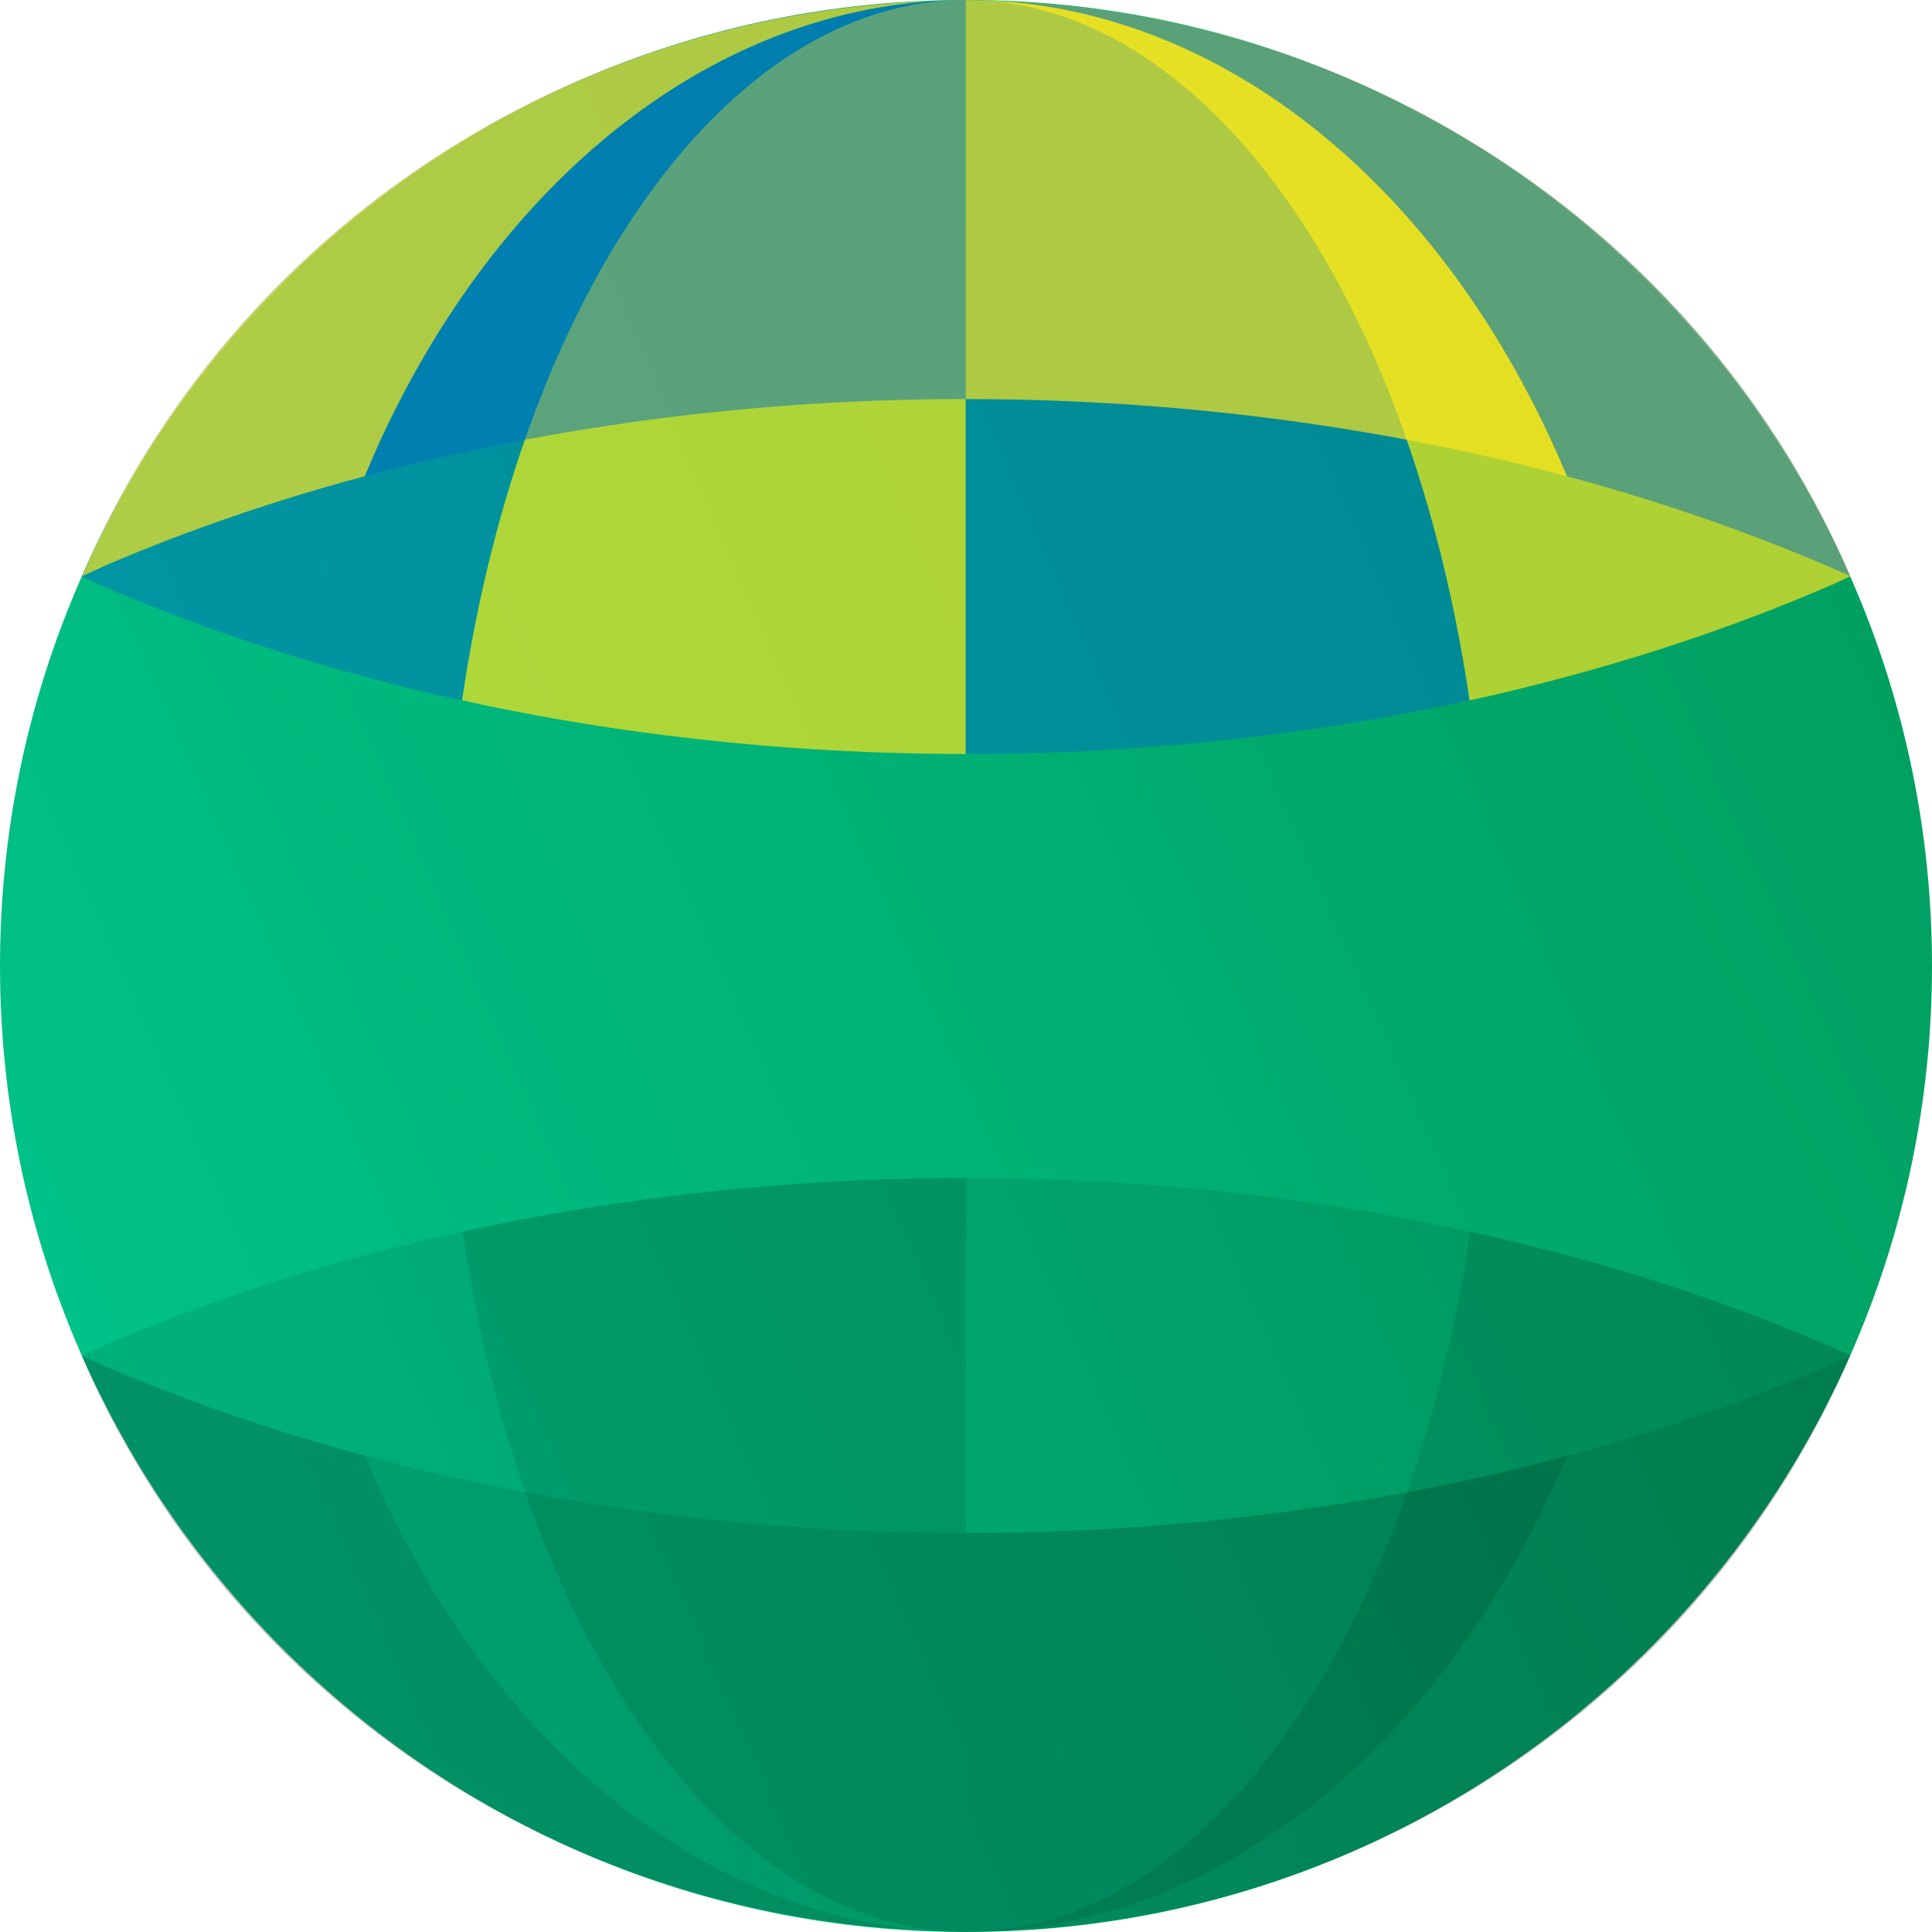
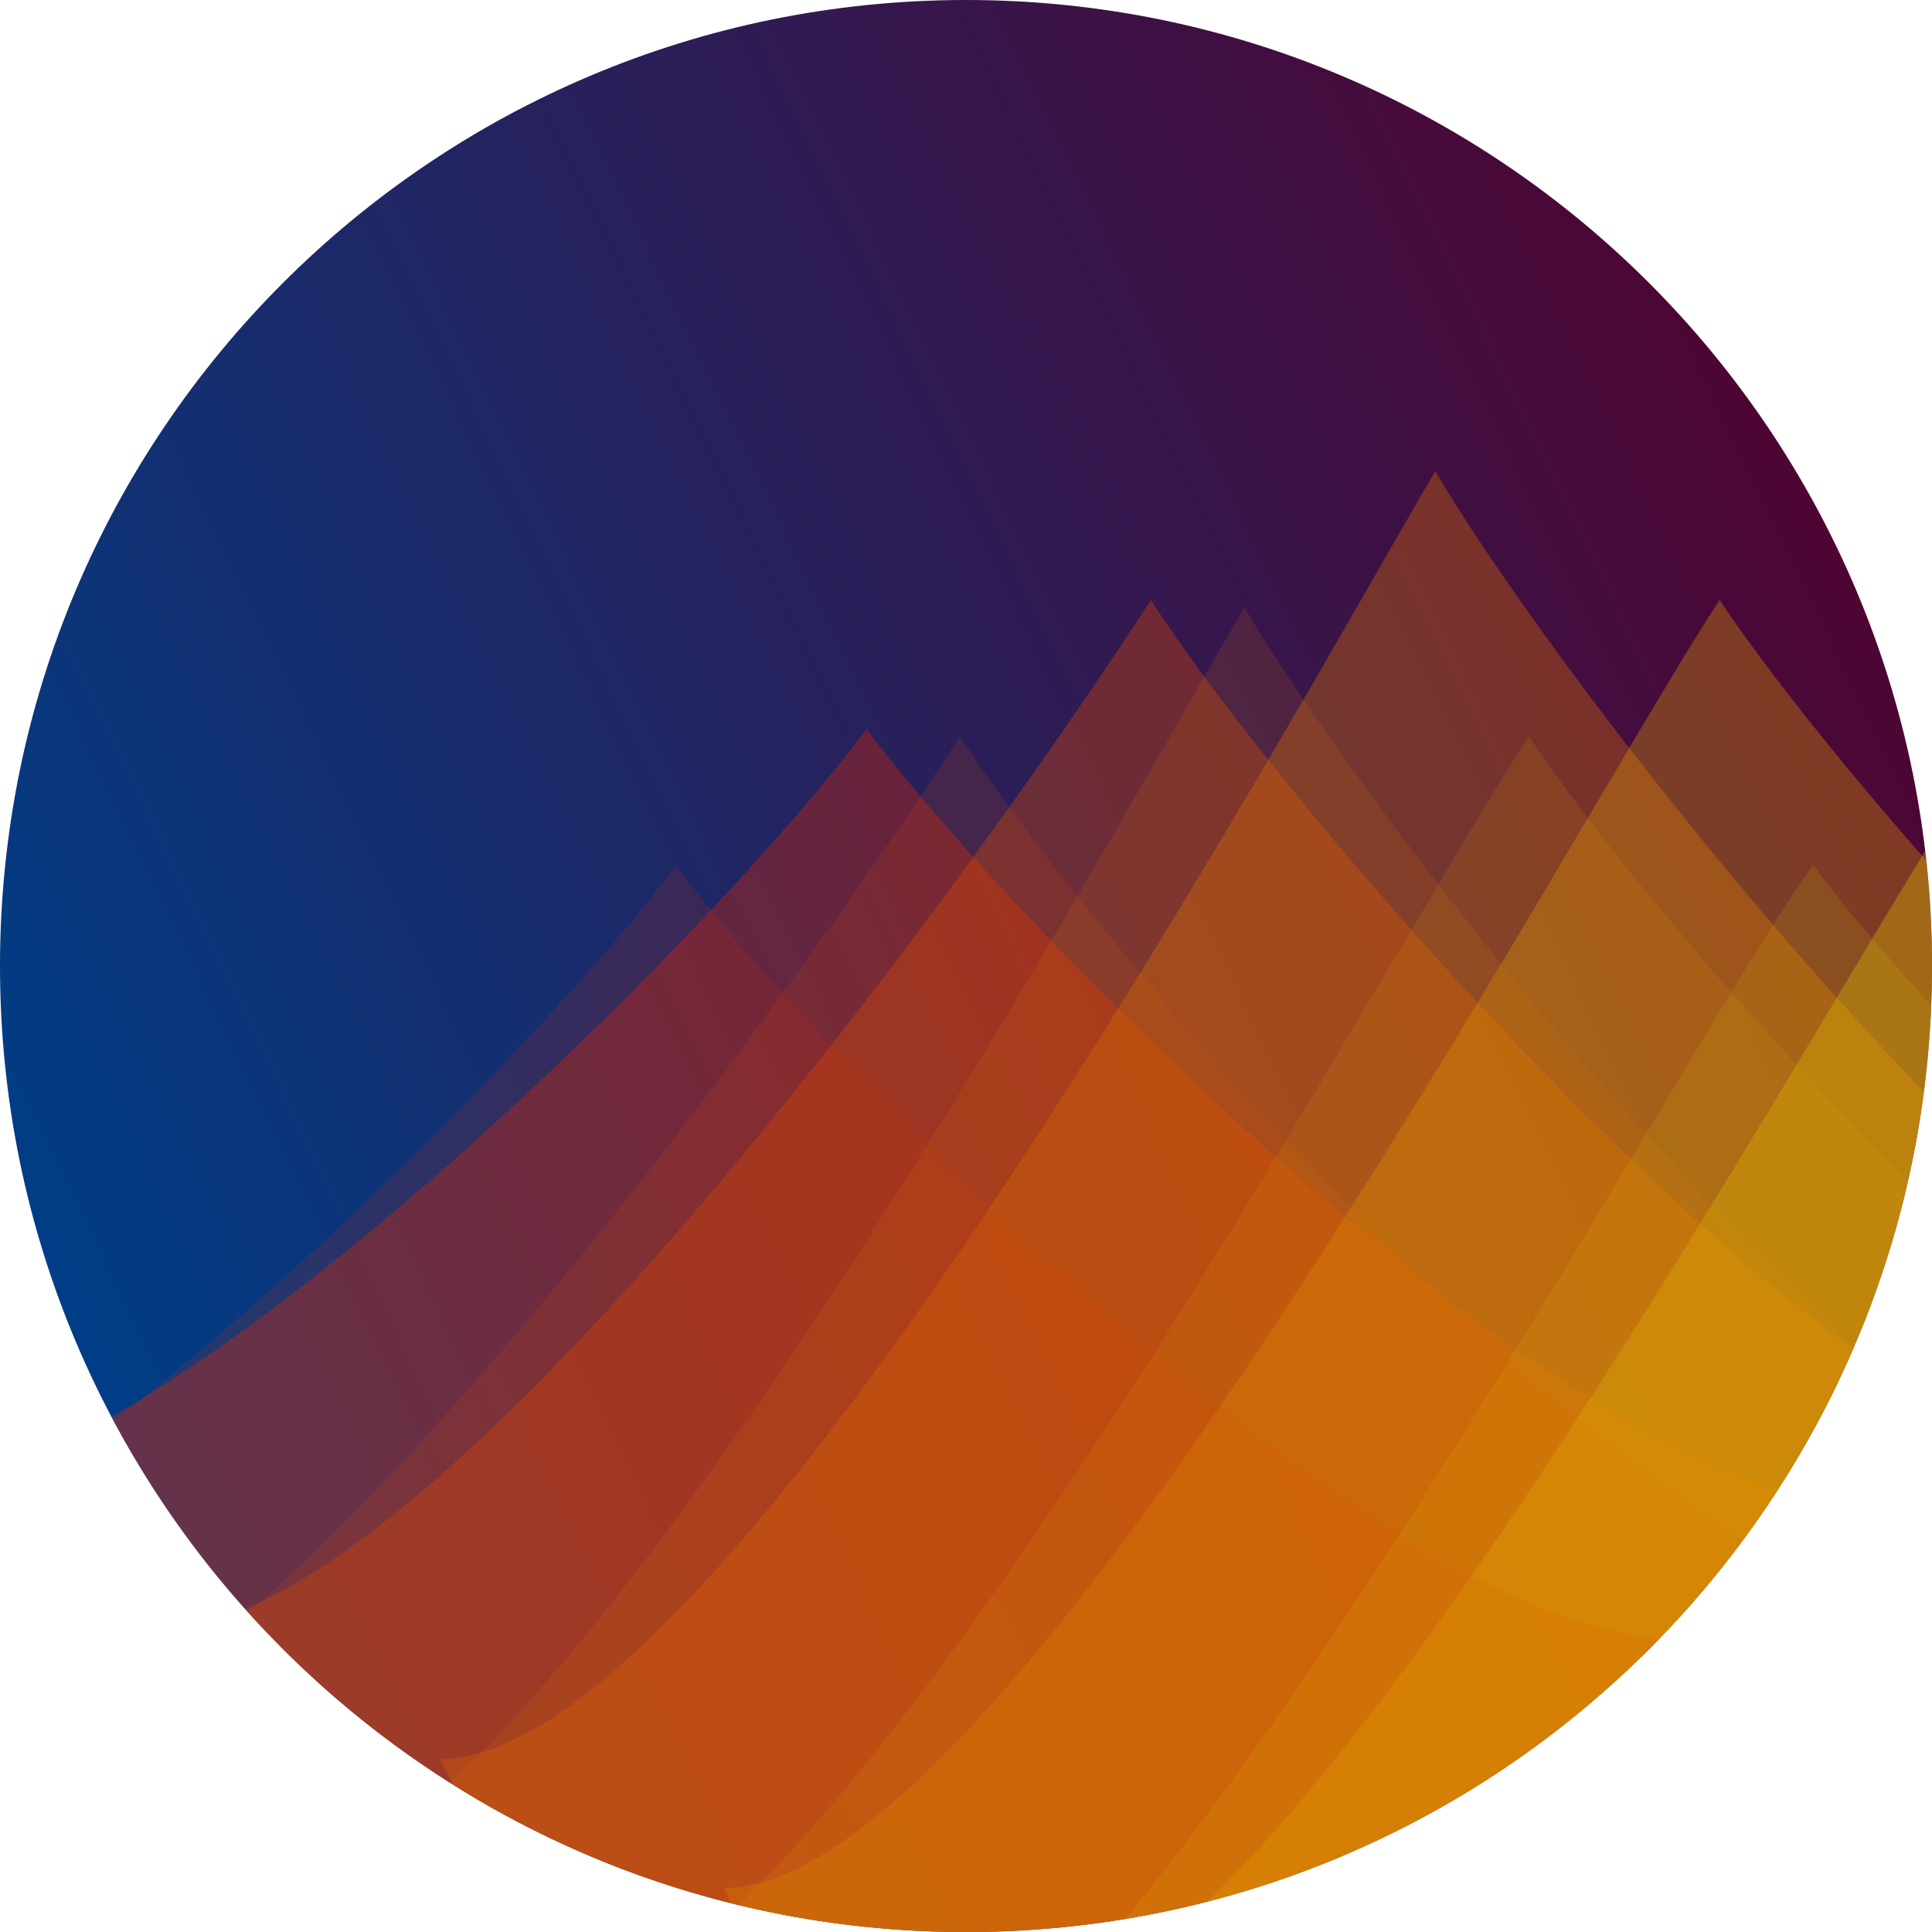
<svg xmlns="http://www.w3.org/2000/svg" xmlns:xlink="http://www.w3.org/1999/xlink" width="120mm" height="120mm" viewBox="0 0 120 120" version="1.1" id="svg5">
  <defs id="defs2">
-     <linearGradient id="linearGradient1748">
-       <stop style="stop-color:#00c187;stop-opacity:1;" offset="0" id="stop1744" />
-       <stop style="stop-color:#00a061;stop-opacity:1;" offset="1" id="stop1746" />
+     <linearGradient id="linearGradient1705">
+       <stop style="stop-color:#003d86;stop-opacity:1;" offset="0" id="stop1701" />
+       <stop style="stop-color:#55002b;stop-opacity:1;" offset="1" id="stop1703" />
    </linearGradient>
-     <linearGradient xlink:href="#linearGradient1748" id="linearGradient1742" x1="43.891" y1="141.556" x2="136.939" y2="100.569" gradientUnits="userSpaceOnUse" />
+     <linearGradient xlink:href="#linearGradient1705" id="linearGradient1707" x1="13.336" y1="150.537" x2="160" y2="79.453" gradientUnits="userSpaceOnUse" />
+     <clipPath clipPathUnits="userSpaceOnUse" id="clipPath4278">
+       <circle style="fill:none;fill-opacity:1;stroke:#000000;stroke-width:0.016;stroke-opacity:1;stop-color:#000000" id="circle4280" cx="85" cy="128.417" r="75" />
+     </clipPath>
  </defs>
-   <g id="layer1" transform="translate(-30.01286,-61.25107)">
-     <g id="g1866" transform="matrix(1.170515,0,0,1.170514,-15.34852,-20.67504)">
-       <circle style="fill:url(#linearGradient1742);fill-opacity:1;stroke:none;stroke-width:0.049;stroke-dasharray:none;stroke-opacity:1;stop-color:#000000" id="path1456" cx="90.013" cy="121.251" r="51.259" />
-       <path id="path1396" style="opacity:1;fill:#ffe61c;fill-opacity:0.681;stroke:none;stroke-width:0.035;stroke-dasharray:none;stroke-opacity:1;stop-color:#000000" d="m 116.73,107.157 a 80,49.467 0 0 0 0.06,-0.012 80,49.467 0 0 0 5.082,-1.239 80,49.467 0 0 0 4.933,-1.451 80,49.467 0 0 0 4.761,-1.656 80,49.467 0 0 0 4.568,-1.853 80,49.467 0 0 0 0.805,-0.377 50.947,50 0 0 0 -45.733,-30.53 27.658,50.009 0 0 1 0.603,0.059 27.658,50.009 0 0 1 0.602,0.083 27.658,50.009 0 0 1 0.6,0.107 27.658,50.009 0 0 1 0.599,0.131 27.658,50.009 0 0 1 0.597,0.154 27.658,50.009 0 0 1 0.595,0.178 27.658,50.009 0 0 1 0.593,0.201 27.658,50.009 0 0 1 0.591,0.225 27.658,50.009 0 0 1 0.588,0.248 27.658,50.009 0 0 1 0.584,0.271 27.658,50.009 0 0 1 0.581,0.294 27.658,50.009 0 0 1 0.577,0.317 27.658,50.009 0 0 1 0.574,0.339 27.658,50.009 0 0 1 0.569,0.362 27.658,50.009 0 0 1 0.565,0.384 27.658,50.009 0 0 1 0.56,0.407 27.658,50.009 0 0 1 0.555,0.428 27.658,50.009 0 0 1 0.55,0.451 27.658,50.009 0 0 1 0.544,0.472 27.658,50.009 0 0 1 0.538,0.493 27.658,50.009 0 0 1 0.532,0.514 27.658,50.009 0 0 1 0.526,0.535 27.658,50.009 0 0 1 0.519,0.556 27.658,50.009 0 0 1 0.513,0.576 27.658,50.009 0 0 1 0.505,0.596 27.658,50.009 0 0 1 0.498,0.616 27.658,50.009 0 0 1 0.49,0.636 27.658,50.009 0 0 1 0.483,0.654 27.658,50.009 0 0 1 0.474,0.674 27.658,50.009 0 0 1 0.467,0.692 27.658,50.009 0 0 1 0.458,0.711 27.658,50.009 0 0 1 0.449,0.728 27.658,50.009 0 0 1 0.441,0.746 27.658,50.009 0 0 1 0.431,0.763 27.658,50.009 0 0 1 0.422,0.78 27.658,50.009 0 0 1 0.412,0.796 27.658,50.009 0 0 1 0.403,0.812 27.658,50.009 0 0 1 0.393,0.828 27.658,50.009 0 0 1 0.382,0.843 27.658,50.009 0 0 1 0.373,0.858 27.658,50.009 0 0 1 0.362,0.873 27.658,50.009 0 0 1 0.351,0.887 27.658,50.009 0 0 1 0.341,0.9 27.658,50.009 0 0 1 0.33,0.914 27.658,50.009 0 0 1 0.319,0.927 27.658,50.009 0 0 1 0.307,0.939 27.658,50.009 0 0 1 0.296,0.951 27.658,50.009 0 0 1 0.285,0.962 27.658,50.009 0 0 1 0.273,0.973 27.658,50.009 0 0 1 0.261,0.983 27.658,50.009 0 0 1 0.249,0.994 27.658,50.009 0 0 1 0.237,1.004 27.658,50.009 0 0 1 0.225,1.012 27.658,50.009 0 0 1 0.213,1.021 27.658,50.009 0 0 1 0.2,1.029 27.658,50.009 0 0 1 0.188,1.037 27.658,50.009 0 0 1 0.175,1.044 27.658,50.009 0 0 1 0.163,1.051 27.658,50.009 0 0 1 0.014,0.1 z" />
-       <path id="path1401" style="opacity:1;fill:#006dc5;fill-opacity:0.482;stroke:none;stroke-width:0.035;stroke-dasharray:none;stroke-opacity:1;stop-color:#000000" d="m 89.644,70.013 a 50.947,50 0 0 0 -46.557,30.569 80,49.467 0 0 0 0.778,0.365 80,49.467 0 0 0 4.568,1.853 80,49.467 0 0 0 4.762,1.656 80,49.467 0 0 0 4.933,1.451 80,49.467 0 0 0 5.081,1.239 80,49.467 0 0 0 0.063,0.013 27.658,50.009 0 0 1 0.013,-0.1 27.658,50.009 0 0 1 0.525,-3.132 27.658,50.009 0 0 1 0.638,-3.063 27.658,50.009 0 0 1 0.747,-2.981 27.658,50.009 0 0 1 0.853,-2.886 27.658,50.009 0 0 1 0.955,-2.779 27.658,50.009 0 0 1 1.054,-2.66 27.658,50.009 0 0 1 1.148,-2.53 27.658,50.009 0 0 1 1.237,-2.388 27.658,50.009 0 0 1 1.321,-2.237 27.658,50.009 0 0 1 1.399,-2.076 27.658,50.009 0 0 1 1.471,-1.906 27.658,50.009 0 0 1 1.537,-1.728 27.658,50.009 0 0 1 1.596,-1.543 27.658,50.009 0 0 1 1.648,-1.351 27.658,50.009 0 0 1 1.694,-1.153 27.658,50.009 0 0 1 1.732,-0.95 27.658,50.009 0 0 1 1.763,-0.743 27.658,50.009 0 0 1 1.786,-0.533 27.658,50.009 0 0 1 1.801,-0.321 27.658,50.009 0 0 1 1.453,-0.086 z" />
-       <path id="path1257" style="opacity:1;fill:#ffe61c;fill-opacity:0.681;stroke:none;stroke-width:0.035;stroke-dasharray:none;stroke-opacity:1;stop-color:#000000" d="m 90,69.992 a 27.658,50.009 0 0 0 -26.726,37.151 80,49.467 0 0 0 1.181,0.268 80,49.467 0 0 0 4.142,0.787 80,49.467 0 0 0 4.205,0.646 80,49.467 0 0 0 4.255,0.505 80,49.467 0 0 0 4.293,0.362 80,49.467 0 0 0 4.319,0.217 80,49.467 0 0 0 4.331,0.073 80,49.467 0 0 0 5.17e-4,0 z" />
-       <path id="path1285" style="opacity:1;fill:#006dc5;fill-opacity:0.482;stroke:none;stroke-width:0.035;stroke-dasharray:none;stroke-opacity:1;stop-color:#000000" d="m 90,69.992 v 40.009 a 80,49.467 0 0 0 4.33,-0.073 80,49.467 0 0 0 4.319,-0.217 80,49.467 0 0 0 4.293,-0.362 80,49.467 0 0 0 4.255,-0.505 80,49.467 0 0 0 4.205,-0.646 80,49.467 0 0 0 4.142,-0.787 80,49.467 0 0 0 1.182,-0.269 27.658,50.009 0 0 0 -26.725,-37.151 z" />
-       <path id="path1344" style="opacity:1;fill:#006dc5;fill-opacity:0.482;stroke:none;stroke-width:0.035;stroke-dasharray:none;stroke-opacity:1;stop-color:#000000" d="m 121.901,95.264 a 80,49.384 0 0 1 1.332,0.365 80,49.384 0 0 1 1.477,0.428 80,49.384 0 0 1 1.463,0.446 80,49.384 0 0 1 1.448,0.465 80,49.384 0 0 1 1.432,0.483 80,49.384 0 0 1 1.416,0.501 80,49.384 0 0 1 1.399,0.518 80,49.384 0 0 1 1.382,0.536 80,49.384 0 0 1 1.364,0.553 80,49.384 0 0 1 1.345,0.57 80,49.384 0 0 1 0.975,0.432 50.947,50 0 0 0 -45.1,-30.499 36.708,50.003 0 0 1 0.533,0.039 36.708,50.003 0 0 1 0.788,0.081 36.708,50.003 0 0 1 0.786,0.104 36.708,50.003 0 0 1 0.784,0.127 36.708,50.003 0 0 1 0.782,0.15 36.708,50.003 0 0 1 0.779,0.173 36.708,50.003 0 0 1 0.777,0.196 36.708,50.003 0 0 1 0.774,0.219 36.708,50.003 0 0 1 0.77,0.241 36.708,50.003 0 0 1 0.766,0.264 36.708,50.003 0 0 1 0.761,0.286 36.708,50.003 0 0 1 0.757,0.309 36.708,50.003 0 0 1 0.752,0.33 36.708,50.003 0 0 1 0.746,0.352 36.708,50.003 0 0 1 0.741,0.374 36.708,50.003 0 0 1 0.734,0.396 36.708,50.003 0 0 1 0.728,0.417 36.708,50.003 0 0 1 0.721,0.438 36.708,50.003 0 0 1 0.714,0.459 36.708,50.003 0 0 1 0.707,0.48 36.708,50.003 0 0 1 0.699,0.501 36.708,50.003 0 0 1 0.691,0.521 36.708,50.003 0 0 1 0.683,0.541 36.708,50.003 0 0 1 0.674,0.561 36.708,50.003 0 0 1 0.665,0.581 36.708,50.003 0 0 1 0.656,0.6 36.708,50.003 0 0 1 0.646,0.619 36.708,50.003 0 0 1 0.636,0.638 36.708,50.003 0 0 1 0.626,0.657 36.708,50.003 0 0 1 0.615,0.675 36.708,50.003 0 0 1 0.605,0.692 36.708,50.003 0 0 1 0.593,0.71 36.708,50.003 0 0 1 0.582,0.727 36.708,50.003 0 0 1 0.571,0.745 36.708,50.003 0 0 1 0.559,0.761 36.708,50.003 0 0 1 0.546,0.777 36.708,50.003 0 0 1 0.534,0.793 36.708,50.003 0 0 1 0.521,0.808 36.708,50.003 0 0 1 0.508,0.823 36.708,50.003 0 0 1 0.496,0.838 36.708,50.003 0 0 1 0.482,0.852 36.708,50.003 0 0 1 0.469,0.867 36.708,50.003 0 0 1 0.455,0.88 36.708,50.003 0 0 1 0.44,0.893 36.708,50.003 0 0 1 0.426,0.905 36.708,50.003 0 0 1 0.412,0.918 36.708,50.003 0 0 1 0.378,0.884 z" />
-       <path id="path1371" style="opacity:1;fill:#ffe61c;fill-opacity:0.681;stroke:none;stroke-width:0.035;stroke-dasharray:none;stroke-opacity:1;stop-color:#000000" d="m 89.614,70.014 a 50.947,50 0 0 0 -46.503,30.551 80,49.384 0 0 1 1.444,-0.656 80,49.384 0 0 1 4.058,-1.62 80,49.384 0 0 1 4.209,-1.466 80,49.384 0 0 1 4.345,-1.306 80,49.384 0 0 1 0.946,-0.252 36.708,50.003 0 0 1 0.893,-2.058 36.708,50.003 0 0 1 1.297,-2.598 36.708,50.003 0 0 1 1.413,-2.482 36.708,50.003 0 0 1 1.525,-2.356 36.708,50.003 0 0 1 1.63,-2.222 36.708,50.003 0 0 1 1.73,-2.077 36.708,50.003 0 0 1 1.822,-1.925 36.708,50.003 0 0 1 1.907,-1.766 36.708,50.003 0 0 1 1.985,-1.599 36.708,50.003 0 0 1 2.055,-1.426 36.708,50.003 0 0 1 2.116,-1.247 36.708,50.003 0 0 1 2.17,-1.064 36.708,50.003 0 0 1 2.214,-0.876 36.708,50.003 0 0 1 2.251,-0.685 36.708,50.003 0 0 1 2.278,-0.491 36.708,50.003 0 0 1 2.295,-0.296 36.708,50.003 0 0 1 1.919,-0.082 z" />
-       <path id="path1335" style="opacity:1;fill:#006dc5;fill-opacity:0.482;stroke:none;stroke-width:0.035;stroke-dasharray:none;stroke-opacity:1;stop-color:#000000" d="m 90,69.997 a 36.708,50.003 0 0 0 -31.898,25.283 80,49.384 0 0 1 1.283,-0.354 80,49.384 0 0 1 4.193,-0.988 80,49.384 0 0 1 4.275,-0.841 80,49.384 0 0 1 4.345,-0.692 80,49.384 0 0 1 4.401,-0.541 80,49.384 0 0 1 4.444,-0.387 80,49.384 0 0 1 4.471,-0.233 80,49.384 0 0 1 4.486,-0.078 z" />
-       <path id="path1338" style="opacity:1;fill:#ffe61c;fill-opacity:0.681;stroke:none;stroke-width:0.035;stroke-dasharray:none;stroke-opacity:1;stop-color:#000000" d="m 90,69.997 v 21.17 a 80,49.384 0 0 1 1.514,0.009 80,49.384 0 0 1 1.514,0.026 80,49.384 0 0 1 1.512,0.044 80,49.384 0 0 1 1.511,0.062 80,49.384 0 0 1 1.508,0.079 80,49.384 0 0 1 1.506,0.097 80,49.384 0 0 1 1.502,0.115 80,49.384 0 0 1 1.499,0.132 80,49.384 0 0 1 1.494,0.15 80,49.384 0 0 1 1.49,0.167 80,49.384 0 0 1 1.484,0.184 80,49.384 0 0 1 1.478,0.202 80,49.384 0 0 1 1.472,0.219 80,49.384 0 0 1 1.465,0.236 80,49.384 0 0 1 1.457,0.253 80,49.384 0 0 1 1.449,0.27 80,49.384 0 0 1 1.441,0.287 80,49.384 0 0 1 1.432,0.304 80,49.384 0 0 1 1.422,0.321 80,49.384 0 0 1 1.412,0.337 80,49.384 0 0 1 1.401,0.353 80,49.384 0 0 1 0.933,0.249 36.708,50.003 0 0 0 -31.897,-25.267 z" />
-       <path id="path1396-9" style="opacity:0.753;fill:#000000;fill-opacity:0.116;stroke:none;stroke-width:0.035;stroke-dasharray:none;stroke-opacity:1;stop-color:#000000" d="m 63.296,135.345 a 80,49.467 0 0 0 -0.06,0.012 80,49.467 0 0 0 -5.082,1.239 80,49.467 0 0 0 -4.933,1.451 80,49.467 0 0 0 -4.761,1.656 80,49.467 0 0 0 -4.568,1.853 80,49.467 0 0 0 -0.805,0.377 50.947,50 0 0 0 45.733,30.53 27.658,50.009 0 0 1 -0.603,-0.059 27.658,50.009 0 0 1 -0.602,-0.083 27.658,50.009 0 0 1 -0.6,-0.107 27.658,50.009 0 0 1 -0.599,-0.131 27.658,50.009 0 0 1 -0.597,-0.154 27.658,50.009 0 0 1 -0.595,-0.178 27.658,50.009 0 0 1 -0.593,-0.201 27.658,50.009 0 0 1 -0.591,-0.225 27.658,50.009 0 0 1 -0.588,-0.248 27.658,50.009 0 0 1 -0.584,-0.271 27.658,50.009 0 0 1 -0.581,-0.294 27.658,50.009 0 0 1 -0.577,-0.317 27.658,50.009 0 0 1 -0.574,-0.339 27.658,50.009 0 0 1 -0.569,-0.362 27.658,50.009 0 0 1 -0.565,-0.384 27.658,50.009 0 0 1 -0.56,-0.407 27.658,50.009 0 0 1 -0.555,-0.428 27.658,50.009 0 0 1 -0.55,-0.451 27.658,50.009 0 0 1 -0.544,-0.472 27.658,50.009 0 0 1 -0.538,-0.493 27.658,50.009 0 0 1 -0.532,-0.514 27.658,50.009 0 0 1 -0.526,-0.535 27.658,50.009 0 0 1 -0.519,-0.556 27.658,50.009 0 0 1 -0.513,-0.576 27.658,50.009 0 0 1 -0.505,-0.596 27.658,50.009 0 0 1 -0.498,-0.616 27.658,50.009 0 0 1 -0.49,-0.636 27.658,50.009 0 0 1 -0.483,-0.654 27.658,50.009 0 0 1 -0.474,-0.674 27.658,50.009 0 0 1 -0.467,-0.692 27.658,50.009 0 0 1 -0.458,-0.711 27.658,50.009 0 0 1 -0.449,-0.728 27.658,50.009 0 0 1 -0.441,-0.746 27.658,50.009 0 0 1 -0.431,-0.763 27.658,50.009 0 0 1 -0.422,-0.78 27.658,50.009 0 0 1 -0.412,-0.796 27.658,50.009 0 0 1 -0.403,-0.812 27.658,50.009 0 0 1 -0.393,-0.828 27.658,50.009 0 0 1 -0.382,-0.843 27.658,50.009 0 0 1 -0.373,-0.858 27.658,50.009 0 0 1 -0.362,-0.873 27.658,50.009 0 0 1 -0.351,-0.887 27.658,50.009 0 0 1 -0.341,-0.9 27.658,50.009 0 0 1 -0.33,-0.914 27.658,50.009 0 0 1 -0.319,-0.927 27.658,50.009 0 0 1 -0.307,-0.939 27.658,50.009 0 0 1 -0.296,-0.951 27.658,50.009 0 0 1 -0.285,-0.962 27.658,50.009 0 0 1 -0.273,-0.973 27.658,50.009 0 0 1 -0.261,-0.983 27.658,50.009 0 0 1 -0.249,-0.994 27.658,50.009 0 0 1 -0.237,-1.004 27.658,50.009 0 0 1 -0.225,-1.012 27.658,50.009 0 0 1 -0.213,-1.021 27.658,50.009 0 0 1 -0.2,-1.029 27.658,50.009 0 0 1 -0.188,-1.037 27.658,50.009 0 0 1 -0.175,-1.044 27.658,50.009 0 0 1 -0.163,-1.051 27.658,50.009 0 0 1 -0.014,-0.1 z" />
-       <path id="path1401-2" style="opacity:0.753;fill:#000000;fill-opacity:0.23;stroke:none;stroke-width:0.035;stroke-dasharray:none;stroke-opacity:1;stop-color:#000000" d="m 90.382,172.489 a 50.947,50 0 0 0 46.557,-30.569 80,49.467 0 0 0 -0.778,-0.365 80,49.467 0 0 0 -4.568,-1.853 80,49.467 0 0 0 -4.762,-1.656 80,49.467 0 0 0 -4.933,-1.451 80,49.467 0 0 0 -5.081,-1.239 80,49.467 0 0 0 -0.062,-0.013 27.658,50.009 0 0 1 -0.013,0.1 27.658,50.009 0 0 1 -0.525,3.132 27.658,50.009 0 0 1 -0.638,3.063 27.658,50.009 0 0 1 -0.747,2.981 27.658,50.009 0 0 1 -0.853,2.886 27.658,50.009 0 0 1 -0.956,2.779 27.658,50.009 0 0 1 -1.054,2.66 27.658,50.009 0 0 1 -1.148,2.53 27.658,50.009 0 0 1 -1.237,2.388 27.658,50.009 0 0 1 -1.321,2.237 27.658,50.009 0 0 1 -1.399,2.076 27.658,50.009 0 0 1 -1.471,1.906 27.658,50.009 0 0 1 -1.537,1.728 27.658,50.009 0 0 1 -1.596,1.543 27.658,50.009 0 0 1 -1.648,1.351 27.658,50.009 0 0 1 -1.694,1.153 27.658,50.009 0 0 1 -1.732,0.95 27.658,50.009 0 0 1 -1.763,0.743 27.658,50.009 0 0 1 -1.786,0.533 27.658,50.009 0 0 1 -1.801,0.321 27.658,50.009 0 0 1 -1.453,0.086 z" />
-       <path id="path1257-2" style="opacity:0.753;fill:#000000;fill-opacity:0.116;stroke:none;stroke-width:0.035;stroke-dasharray:none;stroke-opacity:1;stop-color:#000000" d="m 90.026,172.511 a 27.658,50.009 0 0 0 26.726,-37.151 80,49.467 0 0 0 -1.181,-0.268 80,49.467 0 0 0 -4.142,-0.787 80,49.467 0 0 0 -4.205,-0.646 80,49.467 0 0 0 -4.255,-0.505 80,49.467 0 0 0 -4.293,-0.362 80,49.467 0 0 0 -4.319,-0.217 80,49.467 0 0 0 -4.331,-0.073 80,49.467 0 0 0 -5.17e-4,0 z" />
-       <path id="path1285-8" style="opacity:0.753;fill:#000000;fill-opacity:0.23;stroke:none;stroke-width:0.035;stroke-dasharray:none;stroke-opacity:1;stop-color:#000000" d="m 90.026,172.511 v -40.009 a 80,49.467 0 0 0 -4.33,0.073 80,49.467 0 0 0 -4.319,0.217 80,49.467 0 0 0 -4.293,0.362 80,49.467 0 0 0 -4.255,0.505 80,49.467 0 0 0 -4.205,0.646 80,49.467 0 0 0 -4.142,0.787 80,49.467 0 0 0 -1.182,0.269 27.658,50.009 0 0 0 26.725,37.151 z" />
-       <path id="path1344-9" style="opacity:0.753;fill:#000000;fill-opacity:0.23;stroke:none;stroke-width:0.035;stroke-dasharray:none;stroke-opacity:1;stop-color:#000000" d="m 58.125,147.238 a 80,49.384 0 0 1 -1.332,-0.365 80,49.384 0 0 1 -1.477,-0.428 80,49.384 0 0 1 -1.463,-0.446 80,49.384 0 0 1 -1.448,-0.465 80,49.384 0 0 1 -1.432,-0.483 80,49.384 0 0 1 -1.416,-0.501 80,49.384 0 0 1 -1.399,-0.518 80,49.384 0 0 1 -1.382,-0.536 80,49.384 0 0 1 -1.364,-0.553 80,49.384 0 0 1 -1.345,-0.57 80,49.384 0 0 1 -0.975,-0.432 50.947,50 0 0 0 45.1,30.499 36.708,50.003 0 0 1 -0.533,-0.039 36.708,50.003 0 0 1 -0.788,-0.081 36.708,50.003 0 0 1 -0.786,-0.104 36.708,50.003 0 0 1 -0.784,-0.127 36.708,50.003 0 0 1 -0.782,-0.15 36.708,50.003 0 0 1 -0.779,-0.173 36.708,50.003 0 0 1 -0.777,-0.196 36.708,50.003 0 0 1 -0.774,-0.219 36.708,50.003 0 0 1 -0.77,-0.241 36.708,50.003 0 0 1 -0.766,-0.264 36.708,50.003 0 0 1 -0.761,-0.286 36.708,50.003 0 0 1 -0.757,-0.309 36.708,50.003 0 0 1 -0.752,-0.33 36.708,50.003 0 0 1 -0.746,-0.352 36.708,50.003 0 0 1 -0.741,-0.374 36.708,50.003 0 0 1 -0.734,-0.396 36.708,50.003 0 0 1 -0.728,-0.417 36.708,50.003 0 0 1 -0.721,-0.438 36.708,50.003 0 0 1 -0.714,-0.459 36.708,50.003 0 0 1 -0.707,-0.48 36.708,50.003 0 0 1 -0.699,-0.501 36.708,50.003 0 0 1 -0.691,-0.521 36.708,50.003 0 0 1 -0.683,-0.541 36.708,50.003 0 0 1 -0.674,-0.561 36.708,50.003 0 0 1 -0.665,-0.581 36.708,50.003 0 0 1 -0.656,-0.6 36.708,50.003 0 0 1 -0.646,-0.619 36.708,50.003 0 0 1 -0.636,-0.638 36.708,50.003 0 0 1 -0.626,-0.657 36.708,50.003 0 0 1 -0.615,-0.675 36.708,50.003 0 0 1 -0.605,-0.692 36.708,50.003 0 0 1 -0.593,-0.71 36.708,50.003 0 0 1 -0.582,-0.727 36.708,50.003 0 0 1 -0.571,-0.745 36.708,50.003 0 0 1 -0.559,-0.761 36.708,50.003 0 0 1 -0.546,-0.777 36.708,50.003 0 0 1 -0.534,-0.793 36.708,50.003 0 0 1 -0.521,-0.808 36.708,50.003 0 0 1 -0.508,-0.823 36.708,50.003 0 0 1 -0.496,-0.838 36.708,50.003 0 0 1 -0.482,-0.852 36.708,50.003 0 0 1 -0.469,-0.867 36.708,50.003 0 0 1 -0.455,-0.88 36.708,50.003 0 0 1 -0.44,-0.893 36.708,50.003 0 0 1 -0.426,-0.905 36.708,50.003 0 0 1 -0.412,-0.918 36.708,50.003 0 0 1 -0.378,-0.884 z" />
-       <path id="path1371-7" style="opacity:0.753;fill:#000000;fill-opacity:0.116;stroke:none;stroke-width:0.035;stroke-dasharray:none;stroke-opacity:1;stop-color:#000000" d="m 90.412,172.488 a 50.947,50 0 0 0 46.503,-30.551 80,49.384 0 0 1 -1.444,0.656 80,49.384 0 0 1 -4.058,1.62 80,49.384 0 0 1 -4.209,1.466 80,49.384 0 0 1 -4.345,1.306 80,49.384 0 0 1 -0.946,0.252 36.708,50.003 0 0 1 -0.893,2.058 36.708,50.003 0 0 1 -1.297,2.598 36.708,50.003 0 0 1 -1.413,2.482 36.708,50.003 0 0 1 -1.525,2.356 36.708,50.003 0 0 1 -1.63,2.222 36.708,50.003 0 0 1 -1.73,2.077 36.708,50.003 0 0 1 -1.822,1.925 36.708,50.003 0 0 1 -1.907,1.766 36.708,50.003 0 0 1 -1.985,1.599 36.708,50.003 0 0 1 -2.055,1.426 36.708,50.003 0 0 1 -2.116,1.247 36.708,50.003 0 0 1 -2.17,1.064 36.708,50.003 0 0 1 -2.214,0.876 36.708,50.003 0 0 1 -2.251,0.685 36.708,50.003 0 0 1 -2.278,0.491 36.708,50.003 0 0 1 -2.295,0.296 36.708,50.003 0 0 1 -1.919,0.082 z" />
-       <path id="path1335-3" style="opacity:0.753;fill:#000000;fill-opacity:0.23;stroke:none;stroke-width:0.035;stroke-dasharray:none;stroke-opacity:1;stop-color:#000000" d="m 90.026,172.505 a 36.708,50.003 0 0 0 31.898,-25.283 80,49.384 0 0 1 -1.283,0.354 80,49.384 0 0 1 -4.193,0.988 80,49.384 0 0 1 -4.275,0.841 80,49.384 0 0 1 -4.345,0.692 80,49.384 0 0 1 -4.401,0.541 80,49.384 0 0 1 -4.444,0.387 80,49.384 0 0 1 -4.471,0.233 80,49.384 0 0 1 -4.486,0.077 z" />
-       <path id="path1338-6" style="opacity:0.753;fill:#000000;fill-opacity:0.116;stroke:none;stroke-width:0.035;stroke-dasharray:none;stroke-opacity:1;stop-color:#000000" d="M 90.026,172.505 V 151.335 a 80,49.384 0 0 1 -1.514,-0.009 80,49.384 0 0 1 -1.514,-0.026 80,49.384 0 0 1 -1.512,-0.044 80,49.384 0 0 1 -1.511,-0.062 80,49.384 0 0 1 -1.508,-0.079 80,49.384 0 0 1 -1.506,-0.097 80,49.384 0 0 1 -1.502,-0.115 80,49.384 0 0 1 -1.499,-0.132 80,49.384 0 0 1 -1.494,-0.15 80,49.384 0 0 1 -1.49,-0.167 80,49.384 0 0 1 -1.484,-0.184 80,49.384 0 0 1 -1.478,-0.202 80,49.384 0 0 1 -1.472,-0.219 80,49.384 0 0 1 -1.465,-0.236 80,49.384 0 0 1 -1.457,-0.253 80,49.384 0 0 1 -1.449,-0.27 80,49.384 0 0 1 -1.441,-0.287 80,49.384 0 0 1 -1.432,-0.304 80,49.384 0 0 1 -1.422,-0.321 80,49.384 0 0 1 -1.412,-0.337 80,49.384 0 0 1 -1.401,-0.353 80,49.384 0 0 1 -0.933,-0.249 36.708,50.003 0 0 0 31.897,25.267 z" />
+   <g id="layer1" transform="translate(-25.00001,-68.41695)">
+     <g id="g4253" clip-path="url(#clipPath4278)" transform="matrix(0.8,0,0,0.8,17,25.68339)">
+       <circle style="opacity:1;fill:url(#linearGradient1707);fill-opacity:1;stroke:none;stroke-width:0.016;stop-color:#000000" id="path1310" cx="85" cy="128.417" r="75" />
+       <path style="fill:#e12600;fill-opacity:0.354;stroke:none;stroke-width:0.34px;stroke-linecap:butt;stroke-linejoin:miter;stroke-opacity:1" d="m 0,170 c 22.079,0 66.237,-45 77.276,-60 11.039,15 55.197,60 77.276,60 C 74.456,336.076 38.253,247.08 0,170 Z" id="path792" />
+       <path style="fill:#e14b00;fill-opacity:0.354;stroke:none;stroke-width:0.364px;stroke-linecap:butt;stroke-linejoin:miter;stroke-opacity:1" d="m 22.079,180 c 22.079,0 66.237,-62.857 77.276,-80 11.039,17.143 55.197,68.571 77.276,68.571 C 145.767,255.66 115.709,345.997 22.079,180 Z" id="path792-3" />
+       <path style="fill:#e17100;fill-opacity:0.354;stroke:none;stroke-width:0.381px;stroke-linecap:butt;stroke-linejoin:miter;stroke-opacity:1" d="m 44.158,190 c 22.079,0 66.237,-81.25 77.276,-100 11.039,18.75 55.197,75 77.276,75 C 165.592,326.493 89.917,281.465 44.158,190 Z" id="path792-3-6" />
+       <path style="fill:#e19600;fill-opacity:0.354;stroke:none;stroke-width:0.359px;stroke-linecap:butt;stroke-linejoin:miter;stroke-opacity:1" d="m 66.237,200 c 22.079,0 66.237,-83.333 77.276,-100 11.039,16.667 55.197,66.667 77.276,66.667 C 174.215,294.338 123.989,335.907 66.237,200 Z" id="path792-3-6-2" />
+       <path style="fill:#e1bc00;fill-opacity:0.354;stroke:none;stroke-width:0.34px;stroke-linecap:butt;stroke-linejoin:miter;stroke-opacity:1" d="m 88.316,210 c 22.079,0 66.237,-85 77.276,-100 11.039,15 55.197,60 77.276,60 -45.81,154.399 -98.537,137.817 -154.552,40 z" id="path792-3-6-2-9" />
+       <path style="opacity:0.422;fill:#e12600;fill-opacity:0.354;stroke:none;stroke-width:0.34px;stroke-linecap:butt;stroke-linejoin:miter;stroke-opacity:1" d="m -14.817,180.583 c 22.079,0 66.237,-45 77.276,-60 11.039,15 55.197,60 77.276,60 -80.096,166.076 -116.299,77.08 -154.552,0 z" id="path792-2" />
+       <path style="opacity:0.422;fill:#e14b00;fill-opacity:0.354;stroke:none;stroke-width:0.364px;stroke-linecap:butt;stroke-linejoin:miter;stroke-opacity:1" d="m 7.262,190.583 c 22.079,0 66.237,-62.857 77.276,-80 11.039,17.143 55.197,68.571 77.276,68.571 -30.864,87.088 -60.922,177.425 -154.552,11.429 z" id="path792-3-3" />
+       <path style="opacity:0.422;fill:#e17100;fill-opacity:0.354;stroke:none;stroke-width:0.381px;stroke-linecap:butt;stroke-linejoin:miter;stroke-opacity:1" d="m 29.341,200.583 c 22.079,0 66.237,-81.25 77.276,-100 11.039,18.75 55.197,75 77.276,75 -33.118,161.493 -108.793,116.465 -154.552,25 z" id="path792-3-6-7" />
+       <path style="opacity:0.422;fill:#e19600;fill-opacity:0.354;stroke:none;stroke-width:0.359px;stroke-linecap:butt;stroke-linejoin:miter;stroke-opacity:1" d="m 51.42,210.583 c 22.079,0 66.237,-83.333 77.276,-100 11.039,16.667 55.197,66.667 77.276,66.667 -46.574,127.672 -96.8,169.24 -154.552,33.333 z" id="path792-3-6-2-5" />
+       <path style="opacity:0.422;fill:#e1bc00;fill-opacity:0.354;stroke:none;stroke-width:0.34px;stroke-linecap:butt;stroke-linejoin:miter;stroke-opacity:1" d="m 73.499,220.583 c 22.079,0 66.237,-85 77.276,-100 11.039,15 55.197,60 77.276,60 -45.81,154.399 -98.537,137.817 -154.552,40 z" id="path792-3-6-2-9-9" />
    </g>
  </g>
</svg>
